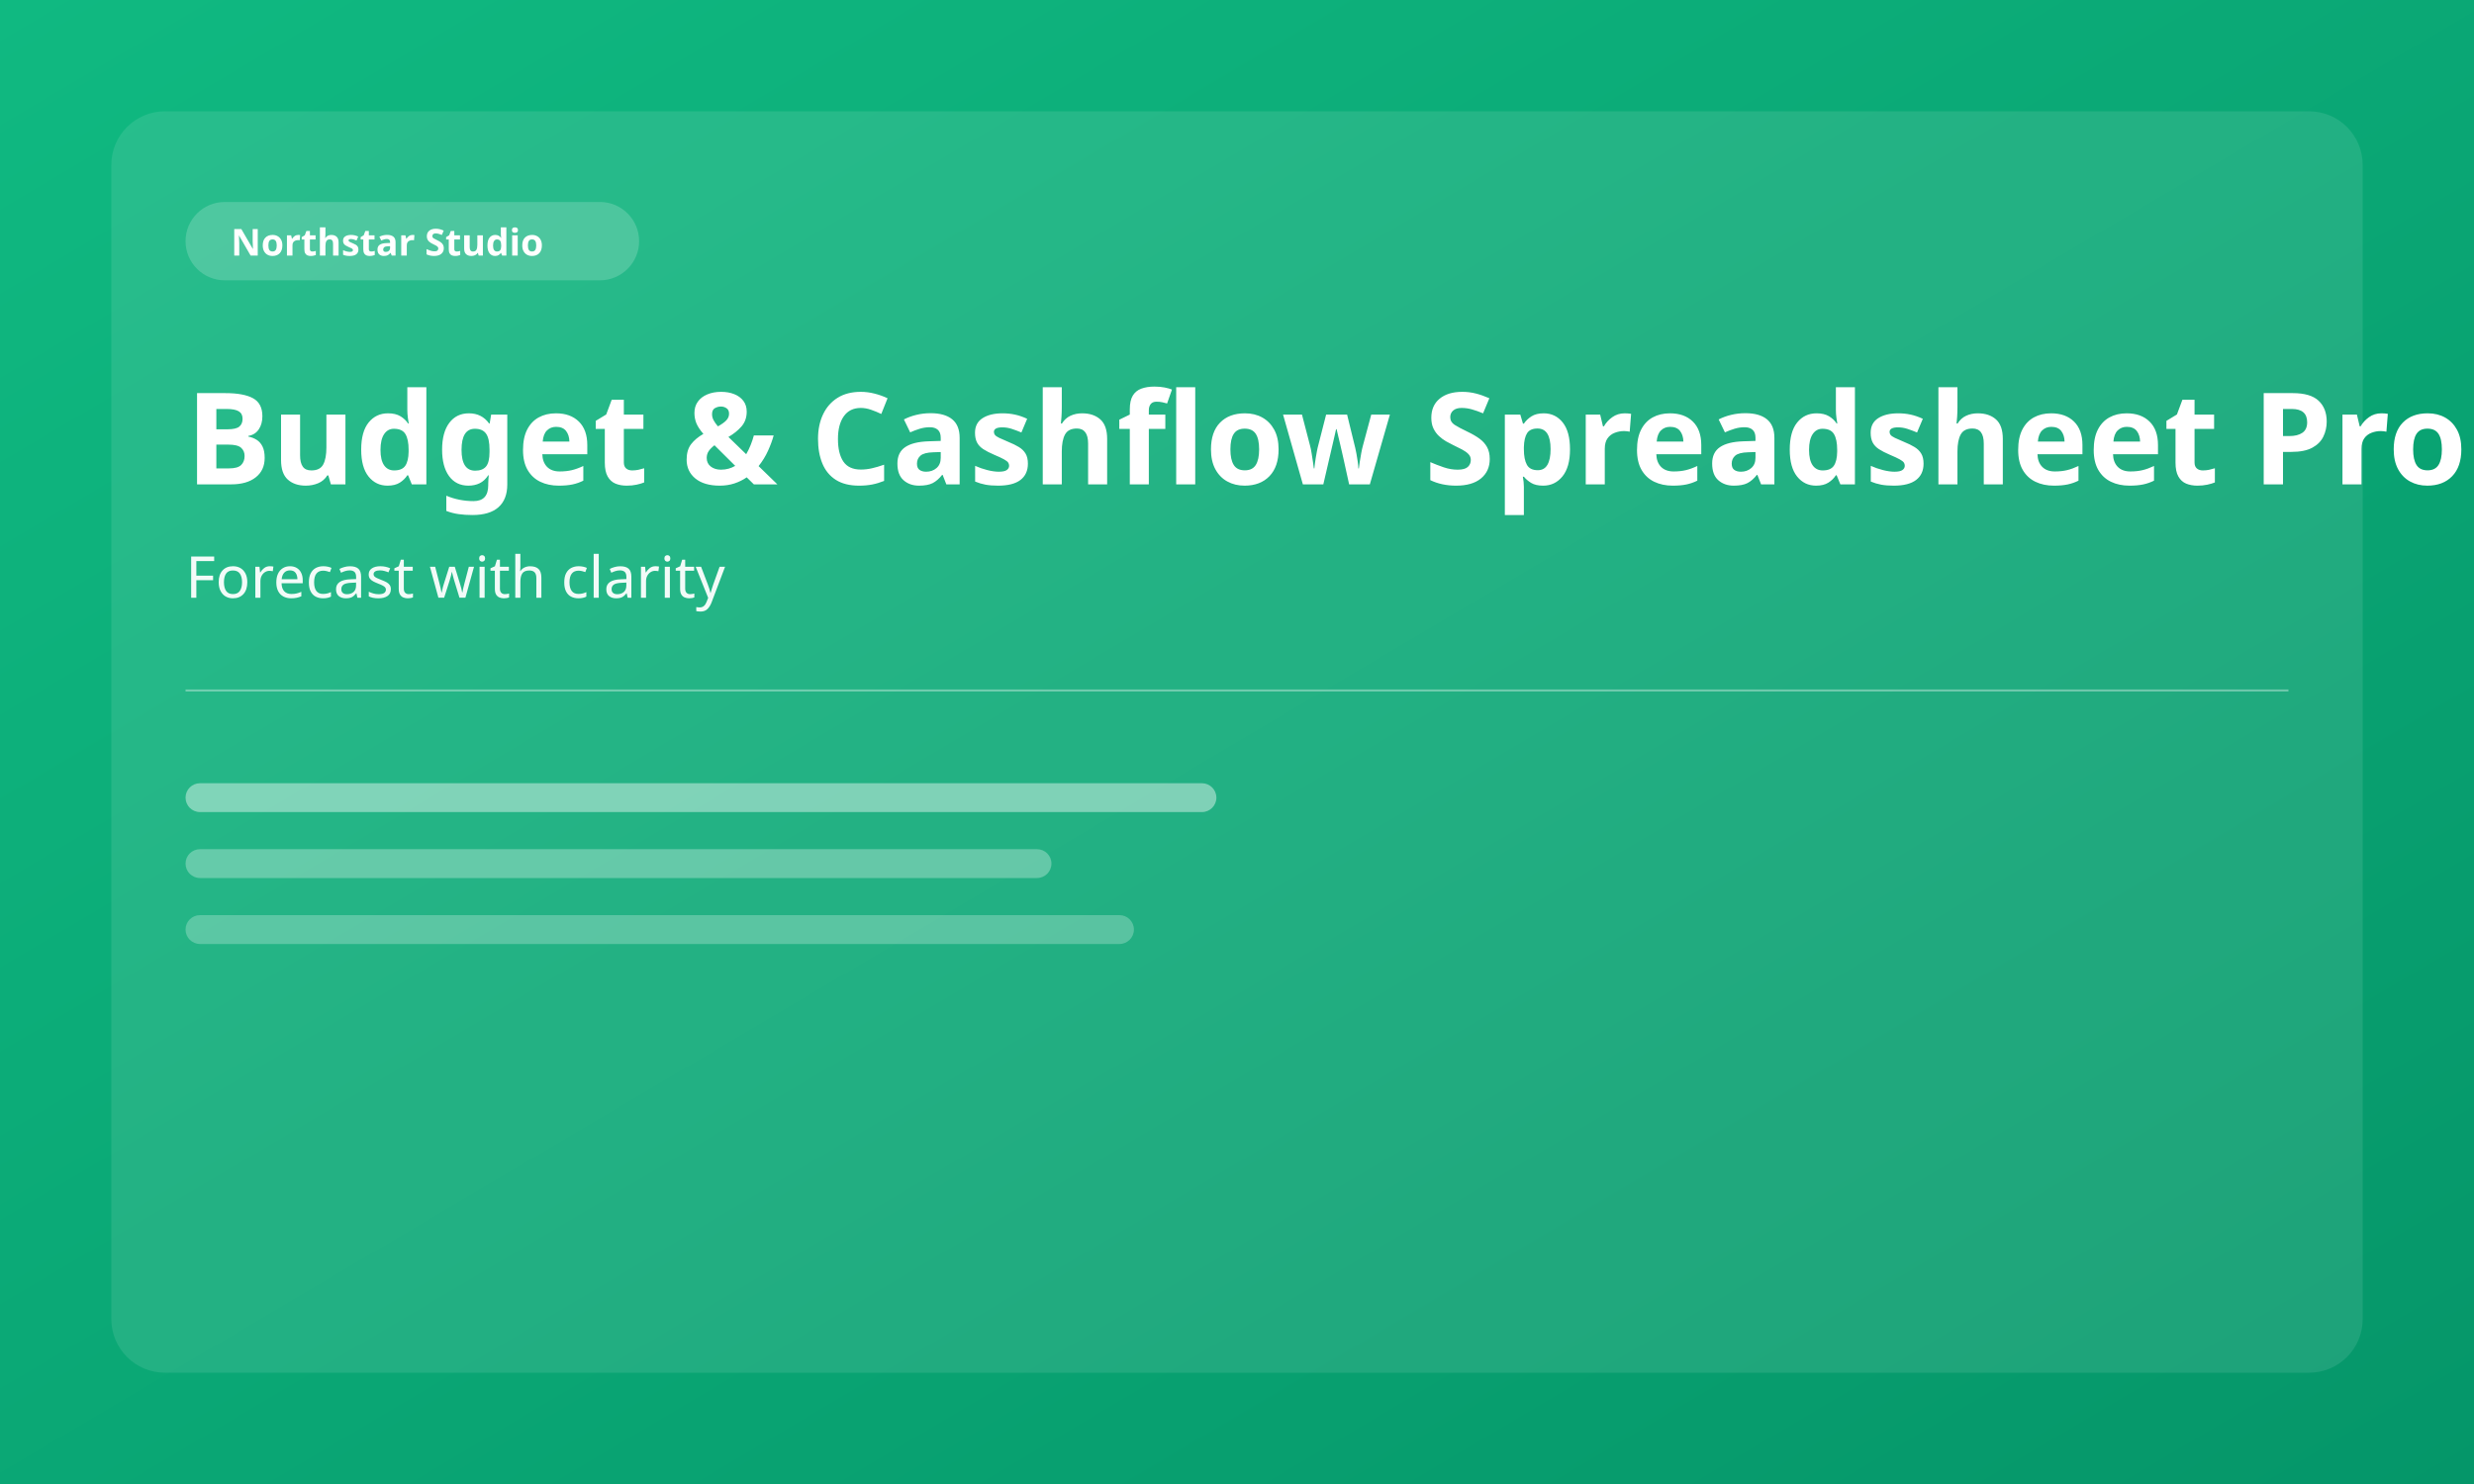
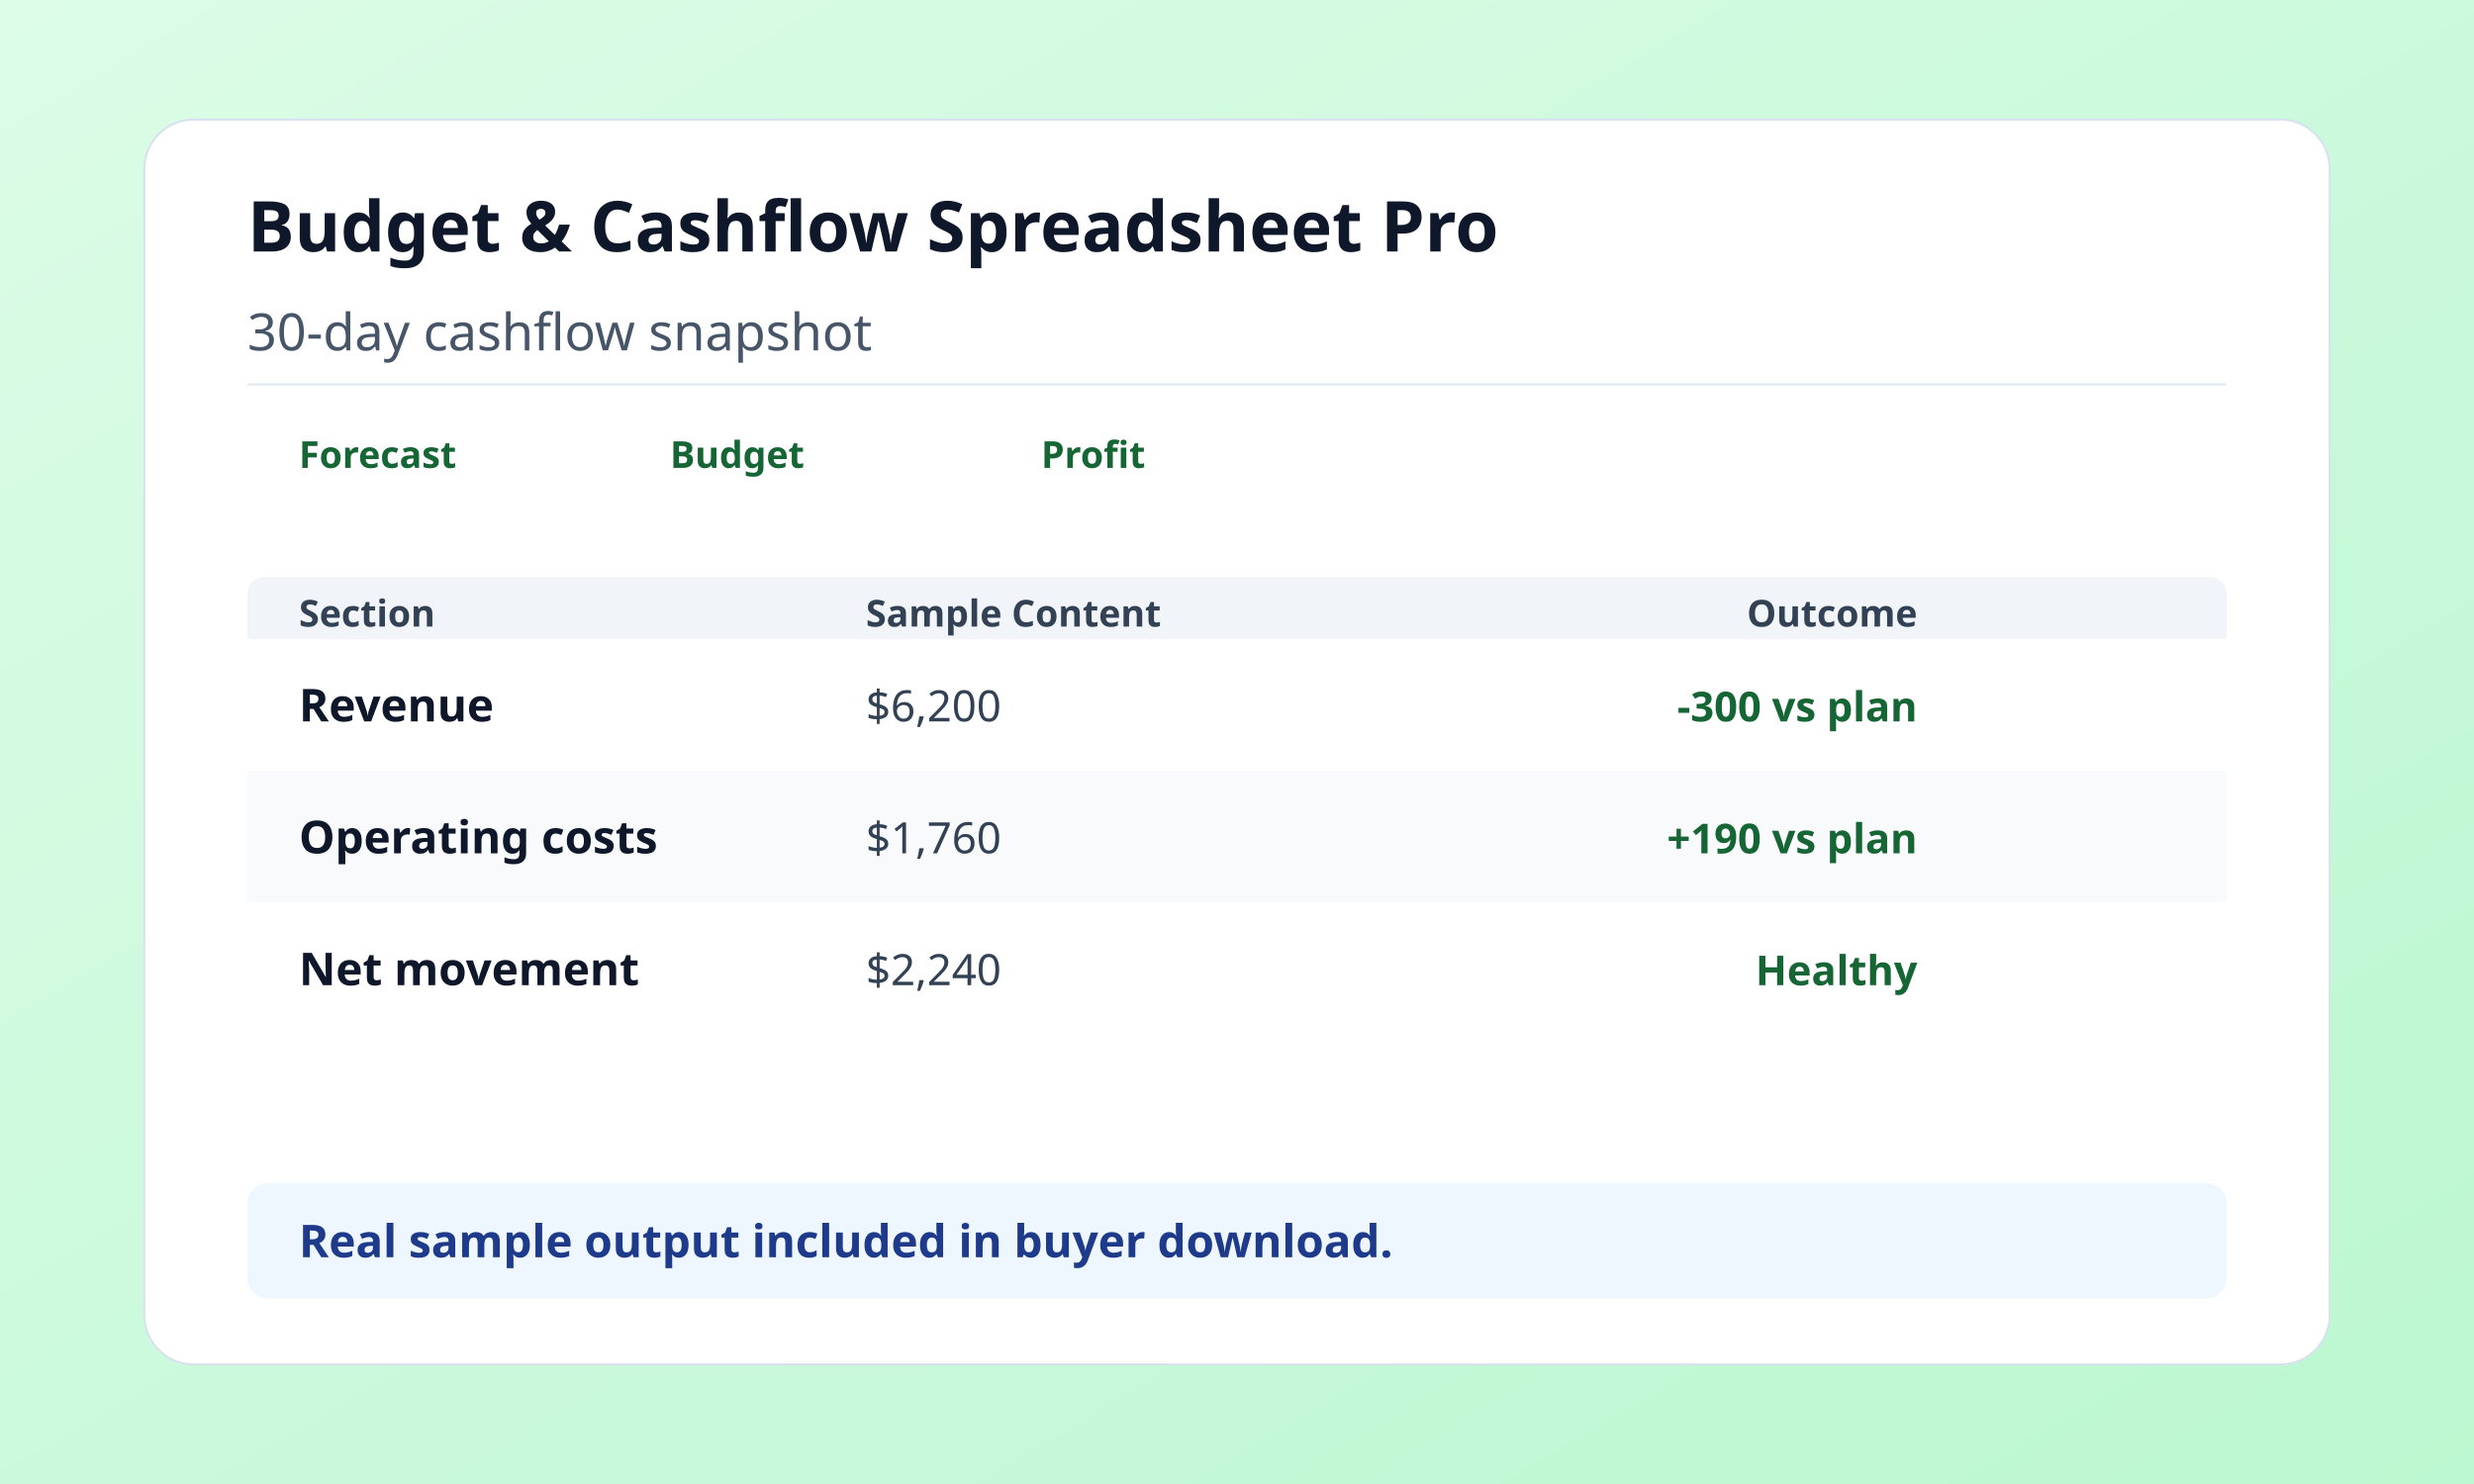
<svg xmlns="http://www.w3.org/2000/svg" width="1200" height="720" viewBox="0 0 1200 720" role="img" aria-label="Budget &amp; Cashflow Spreadsheet Pro">
  <defs>
    <linearGradient id="bg" x1="0" y1="0" x2="1" y2="1">
-       <stop offset="0%" stop-color="#10b981" />
-       <stop offset="100%" stop-color="#059669" />
+       <stop offset="0%" stop-color="#dcfce7" />
+       <stop offset="100%" stop-color="#bbf7d0" />
    </linearGradient>
  </defs>
  <rect width="1200" height="720" fill="url(#bg)" />
-   <rect x="54" y="54" width="1092" height="612" rx="26" fill="rgba(255,255,255,0.10)" />
-   <rect x="90" y="98" width="220" height="38" rx="19" fill="rgba(255,255,255,0.18)" />
-   <text x="112" y="124" fill="white" font-size="18" font-family="Avenir Next,Segoe UI,sans-serif" font-weight="700">Northstar Studio</text>
-   <text x="90" y="235" fill="white" font-size="62" font-family="Avenir Next,Segoe UI,sans-serif" font-weight="800">Budget &amp; Cashflow Spreadsheet Pro</text>
-   <text x="90" y="290" fill="white" font-size="28" font-family="Avenir Next,Segoe UI,sans-serif" opacity="0.94">Forecast with clarity</text>
-   <line x1="90" y1="335" x2="1110" y2="335" stroke="rgba(255,255,255,0.35)" />
-   <rect x="90" y="380" width="500" height="14" rx="7" fill="rgba(255,255,255,0.42)" />
-   <rect x="90" y="412" width="420" height="14" rx="7" fill="rgba(255,255,255,0.30)" />
-   <rect x="90" y="444" width="460" height="14" rx="7" fill="rgba(255,255,255,0.25)" />
+   <rect x="70" y="58" width="1060" height="604" rx="24" fill="#ffffff" stroke="#d8e1ef" />
+   <text x="120" y="122" fill="#0f172a" font-size="34" font-family="Avenir Next,Segoe UI,sans-serif" font-weight="800">Budget &amp; Cashflow Spreadsheet Pro</text>
+   <text x="120" y="170" fill="#475569" font-size="25" font-family="Avenir Next,Segoe UI,sans-serif">30-day cashflow snapshot</text>
+   <rect x="120" y="186" width="960" height="1" fill="#e2e8f0" />
+   <rect x="130" y="205" width="164" height="34" rx="17" fill="#ffffff" />
+   <text x="145" y="227" fill="#166534" font-size="18" font-family="Avenir Next,Segoe UI,sans-serif" font-weight="700">Forecast</text>
+   <rect x="310" y="205" width="164" height="34" rx="17" fill="#ffffff" />
+   <text x="325" y="227" fill="#166534" font-size="18" font-family="Avenir Next,Segoe UI,sans-serif" font-weight="700">Budget</text>
+   <rect x="490" y="205" width="164" height="34" rx="17" fill="#ffffff" />
+   <text x="505" y="227" fill="#166534" font-size="18" font-family="Avenir Next,Segoe UI,sans-serif" font-weight="700">Profit</text>
+   <rect x="120" y="280" width="960" height="36" rx="8" fill="#f1f5f9" />
+   <text x="145" y="304" fill="#334155" font-size="18" font-family="Avenir Next,Segoe UI,sans-serif" font-weight="700">Section</text>
+   <text x="420" y="304" fill="#334155" font-size="18" font-family="Avenir Next,Segoe UI,sans-serif" font-weight="700">Sample Content</text>
+   <text x="930" y="304" fill="#334155" font-size="18" font-family="Avenir Next,Segoe UI,sans-serif" font-weight="700" text-anchor="end">Outcome</text>
+   <rect x="120" y="310" width="960" height="64" fill="#ffffff" />
+   <text x="145" y="350" fill="#0f172a" font-size="22" font-family="Avenir Next,Segoe UI,sans-serif" font-weight="700">Revenue</text>
+   <text x="420" y="350" fill="#334155" font-size="21" font-family="Avenir Next,Segoe UI,sans-serif">$6,200</text>
+   <text x="930" y="350" fill="#166534" font-size="20" font-family="Avenir Next,Segoe UI,sans-serif" font-weight="700" text-anchor="end">-300 vs plan</text>
+   <rect x="120" y="374" width="960" height="64" fill="#f8fafc" />
+   <text x="145" y="414" fill="#0f172a" font-size="22" font-family="Avenir Next,Segoe UI,sans-serif" font-weight="700">Operating costs</text>
+   <text x="420" y="414" fill="#334155" font-size="21" font-family="Avenir Next,Segoe UI,sans-serif">$1,760</text>
+   <text x="930" y="414" fill="#166534" font-size="20" font-family="Avenir Next,Segoe UI,sans-serif" font-weight="700" text-anchor="end">+190 vs plan</text>
+   <rect x="120" y="438" width="960" height="64" fill="#ffffff" />
+   <text x="145" y="478" fill="#0f172a" font-size="22" font-family="Avenir Next,Segoe UI,sans-serif" font-weight="700">Net movement</text>
+   <text x="420" y="478" fill="#334155" font-size="21" font-family="Avenir Next,Segoe UI,sans-serif">$2,240</text>
+   <text x="930" y="478" fill="#166534" font-size="20" font-family="Avenir Next,Segoe UI,sans-serif" font-weight="700" text-anchor="end">Healthy</text>
+   <rect x="120" y="574" width="960" height="56" rx="10" fill="#eef6ff" />
+   <text x="145" y="610" fill="#1e3a8a" font-size="22" font-family="Avenir Next,Segoe UI,sans-serif" font-weight="700">Real sample output included in buyer download.</text>
</svg>
